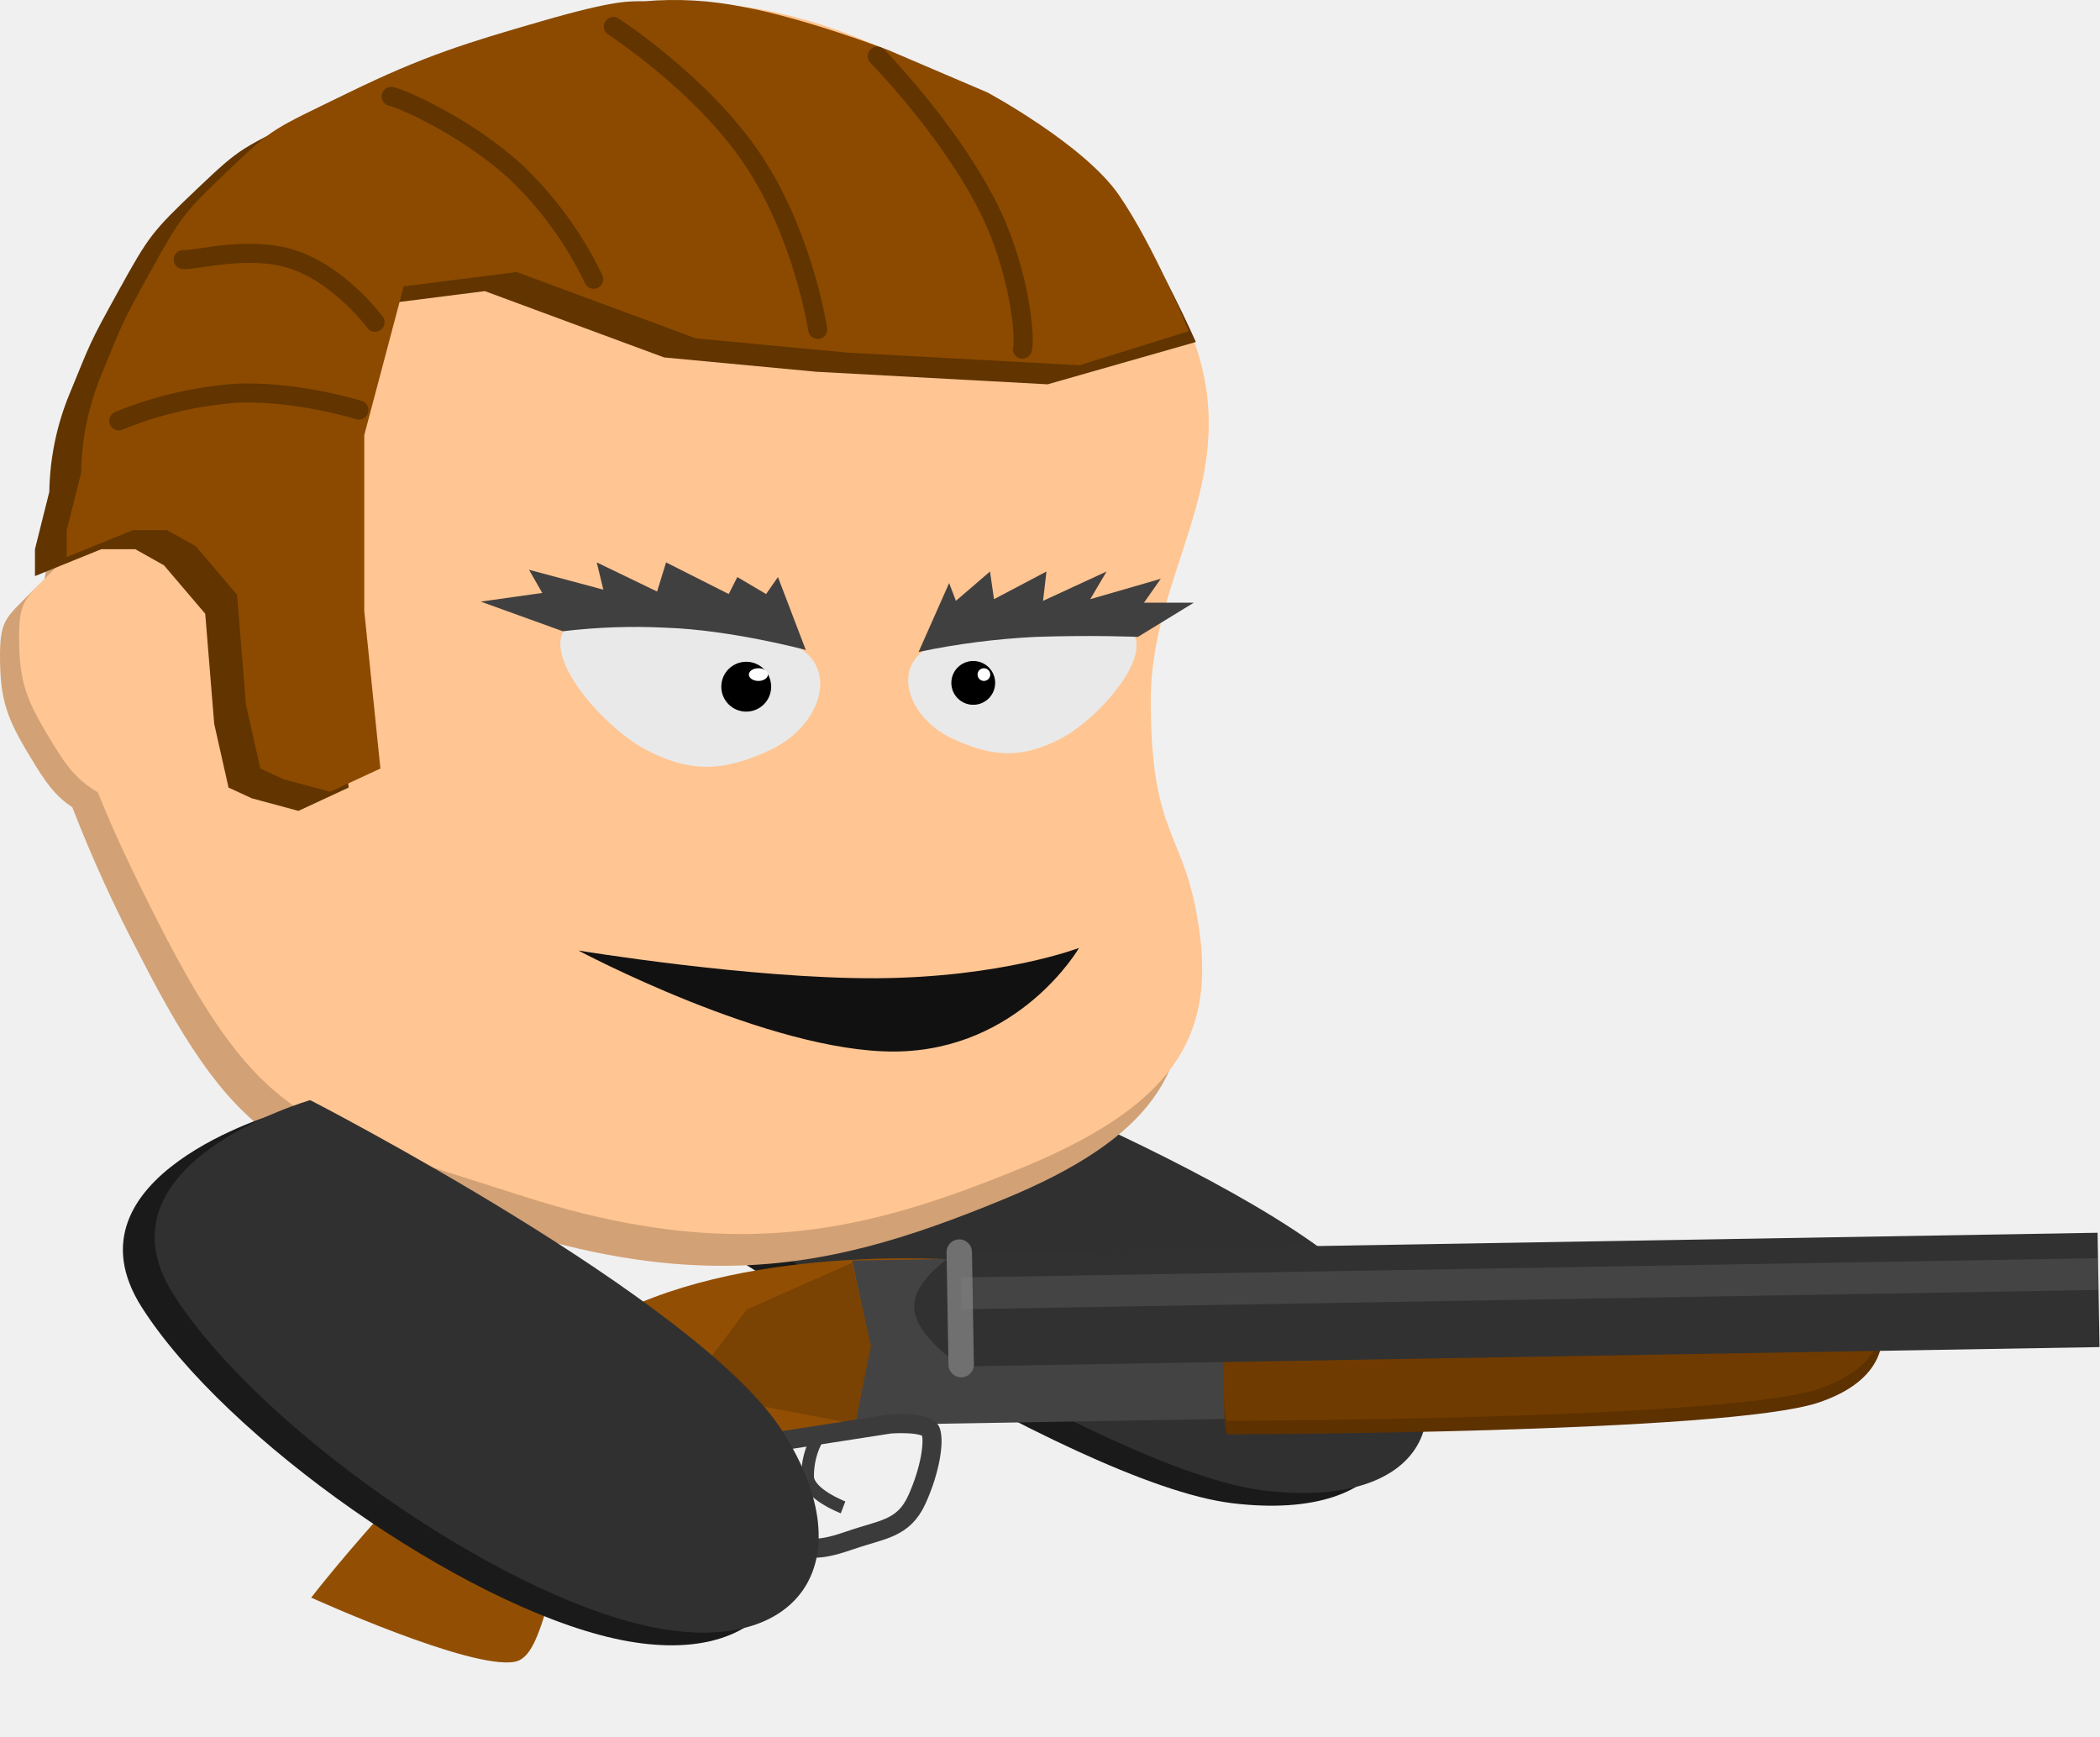
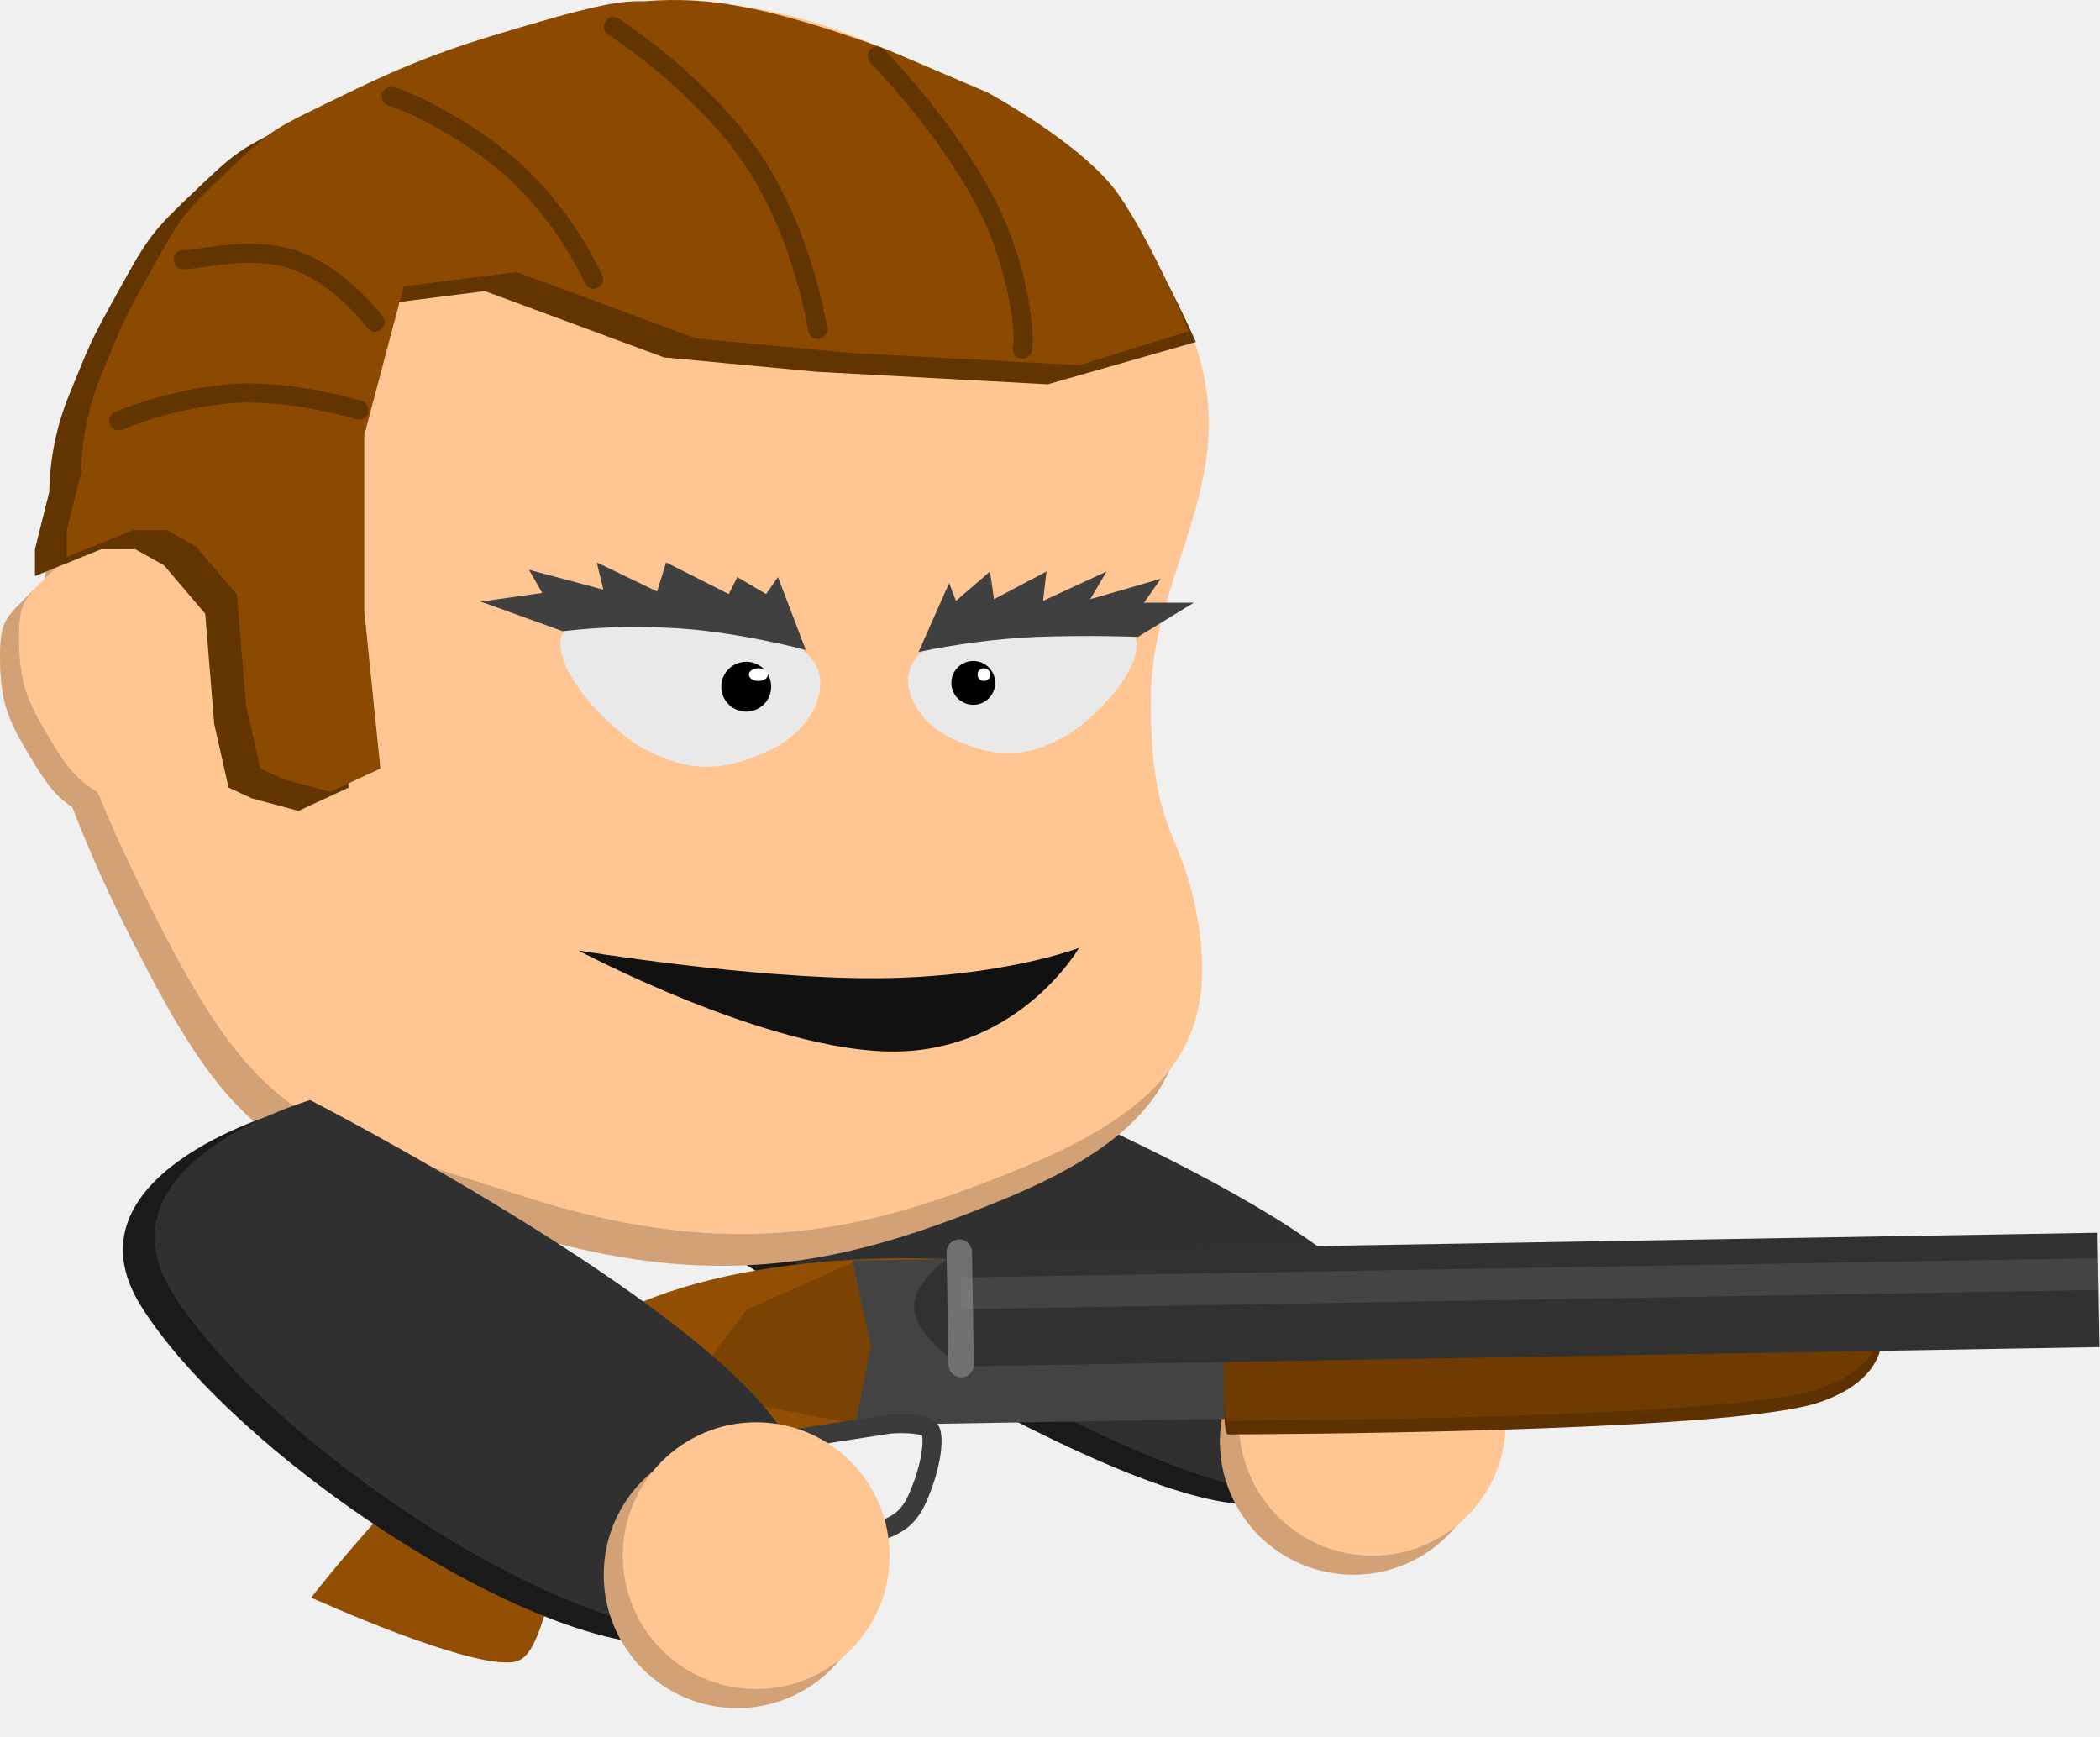
<svg xmlns="http://www.w3.org/2000/svg" width="330.594" height="273.428" viewBox="0 0 330.594 273.428">
-   <g transform="translate(-301.108 -657.796)">
-     <path d="M-1.809,0H33.908s8.929,73.176,0,97.568-26.788,24.392-35.717,0S-1.809,0-1.809,0Z" transform="translate(408.983 848.549) rotate(-63)" fill="#1a1a1a" />
-     <path d="M-1.809,0H33.908s8.929,73.176,0,97.568-26.788,24.392-35.717,0S-1.809,0-1.809,0Z" transform="translate(413.983 846.549) rotate(-63)" fill="#303030" />
-     <path d="M79.487,190.047c-33.848-10.88-41.271-11.153-57.591-43.187a222.838,222.838,0,0,1-10.512-23.092c-1.9-1.294-3.408-2.666-5.83-6.623-3.923-6.409-5.423-9.251-5.543-16.1s.757-6.9,5.063-11.294c.67-.684,1.3-1.274,1.907-1.789a103.119,103.119,0,0,1,6.845-23.37C27.123,31.955,34,24.243,63.347,11.771s51.356-13.573,77.767,0,27.144,11.372,40.919,37.049-3.87,40.73-3.87,63.093,5.5,20.175,7.7,36.682-4.437,27.276-28.01,36.947c-14.521,5.957-28.049,10.413-44.2,10.413C103.578,195.956,92.486,194.225,79.487,190.047Z" transform="translate(301.108 661.125)" fill="#d2a175" />
-     <path d="M79.487,188.047c-33.848-10.88-41.271-11.153-57.591-43.188-3.8-7.465-6.994-14.147-9.483-20.417-2.442-1.574-4.019-2.659-6.859-7.3-3.923-6.408-5.424-9.25-5.543-16.1s.758-6.9,5.064-11.294c.558-.569,1.089-1.074,1.6-1.524.918-7.744,3.241-16.038,7.151-25.634C27.124,29.954,34,22.243,63.347,9.771s51.355-13.572,77.766,0,27.145,11.371,40.919,37.049-3.87,40.73-3.87,63.094,5.5,20.175,7.7,36.682-4.438,27.276-28.011,36.947c-14.52,5.957-28.048,10.412-44.2,10.413C103.578,193.956,92.486,192.225,79.487,188.047Z" transform="translate(304.108 658.125)" fill="#ffc592" />
-     <path d="M2734.592,407.337c-7.612,3.619,4.042,16.781,10.92,20.4s12.167,3.619,19.779,0c7.376-3.506,10.654-12.081,4.515-15.95-.116-.074-.533-.3-.533-.3s-7.67-2.586-13.409-2.844C2747.917,408.282,2739.044,405.22,2734.592,407.337Z" transform="translate(-2342.784 348.064)" fill="#e9e9e9" />
-     <path d="M2765.875,407.247c6.688,3.18-3.552,14.746-9.6,17.926s-10.692,3.18-17.38,0c-6.481-3.081-9.362-10.616-3.967-14.015.1-.065.469-.267.469-.267s6.74-2.273,11.783-2.5C2754.166,408.078,2761.962,405.387,2765.875,407.247Z" transform="translate(-2288.022 348.828)" fill="#e9e9e9" />
-     <path d="M60.679,14.142,55.9,2.826,54.131,5.562,49.508,3.05,48.251,5.767,38.22,1.136,36.964,5.767,27.311,1.517,28.5,5.767,16.693,3.047l2.213,3.574-9.632,1.7L22.36,12.535a95.81,95.81,0,0,1,16.22-1.124C48.9,11.411,60.679,14.142,60.679,14.142Z" transform="translate(367.81 743.871) rotate(2)" fill="#414040" />
-     <path d="M52.351-.53,47.166,10.145,46.2,7.306l-5.534,4.428-.471-4.378-8.412,4.068.7-4.6L22.321,11.094l2.722-4.267L13.834,9.648l2.778-3.674L8.77,5.7,17.751.626s7.078.564,16.149.564A117.937,117.937,0,0,0,52.351-.53Z" transform="matrix(-0.999, 0.035, -0.035, -0.999, 498, 758.072)" fill="#414040" />
-     <g transform="translate(414.658 761.981)">
+   <g id="CharacterUpper" transform="translate(-301.108 -657.796)">
+     <path id="Path_210" data-name="Path 210" d="M-1.809,0H33.908s8.929,73.176,0,97.568-26.788,24.392-35.717,0S-1.809,0-1.809,0Z" transform="translate(408.983 848.549) rotate(-63)" fill="#1a1a1a" />
+     <path id="Path_42" data-name="Path 42" d="M-1.809,0H33.908s8.929,73.176,0,97.568-26.788,24.392-35.717,0S-1.809,0-1.809,0Z" transform="translate(413.983 846.549) rotate(-63)" fill="#303030" />
+     <path id="Union_4" data-name="Union 4" d="M79.487,190.047c-33.848-10.88-41.271-11.153-57.591-43.187a222.838,222.838,0,0,1-10.512-23.092c-1.9-1.294-3.408-2.666-5.83-6.623-3.923-6.409-5.423-9.251-5.543-16.1s.757-6.9,5.063-11.294c.67-.684,1.3-1.274,1.907-1.789a103.119,103.119,0,0,1,6.845-23.37C27.123,31.955,34,24.243,63.347,11.771s51.356-13.573,77.767,0,27.144,11.372,40.919,37.049-3.87,40.73-3.87,63.093,5.5,20.175,7.7,36.682-4.437,27.276-28.01,36.947c-14.521,5.957-28.049,10.413-44.2,10.413C103.578,195.956,92.486,194.225,79.487,190.047Z" transform="translate(301.108 661.125)" fill="#d2a175" />
+     <path id="Union_3" data-name="Union 3" d="M79.487,188.047c-33.848-10.88-41.271-11.153-57.591-43.188-3.8-7.465-6.994-14.147-9.483-20.417-2.442-1.574-4.019-2.659-6.859-7.3-3.923-6.408-5.424-9.25-5.543-16.1s.758-6.9,5.064-11.294c.558-.569,1.089-1.074,1.6-1.524.918-7.744,3.241-16.038,7.151-25.634C27.124,29.954,34,22.243,63.347,9.771s51.355-13.572,77.766,0,27.145,11.371,40.919,37.049-3.87,40.73-3.87,63.094,5.5,20.175,7.7,36.682-4.438,27.276-28.011,36.947c-14.52,5.957-28.048,10.412-44.2,10.413C103.578,193.956,92.486,192.225,79.487,188.047Z" transform="translate(304.108 658.125)" fill="#ffc592" />
+     <path id="Path_23" data-name="Path 23" d="M2734.592,407.337c-7.612,3.619,4.042,16.781,10.92,20.4s12.167,3.619,19.779,0c7.376-3.506,10.654-12.081,4.515-15.95-.116-.074-.533-.3-.533-.3s-7.67-2.586-13.409-2.844C2747.917,408.282,2739.044,405.22,2734.592,407.337Z" transform="translate(-2342.784 348.064)" fill="#e9e9e9" />
+     <path id="Path_27" data-name="Path 27" d="M2765.875,407.247c6.688,3.18-3.552,14.746-9.6,17.926s-10.692,3.18-17.38,0c-6.481-3.081-9.362-10.616-3.967-14.015.1-.065.469-.267.469-.267s6.74-2.273,11.783-2.5C2754.166,408.078,2761.962,405.387,2765.875,407.247Z" transform="translate(-2288.022 348.828)" fill="#e9e9e9" />
+     <path id="Path_24" data-name="Path 24" d="M60.679,14.142,55.9,2.826,54.131,5.562,49.508,3.05,48.251,5.767,38.22,1.136,36.964,5.767,27.311,1.517,28.5,5.767,16.693,3.047l2.213,3.574-9.632,1.7L22.36,12.535a95.81,95.81,0,0,1,16.22-1.124C48.9,11.411,60.679,14.142,60.679,14.142Z" transform="translate(367.81 743.871) rotate(2)" fill="#414040" />
+     <path id="Path_26" data-name="Path 26" d="M52.351-.53,47.166,10.145,46.2,7.306l-5.534,4.428-.471-4.378-8.412,4.068.7-4.6L22.321,11.094l2.722-4.267L13.834,9.648l2.778-3.674L8.77,5.7,17.751.626s7.078.564,16.149.564A117.937,117.937,0,0,0,52.351-.53Z" transform="matrix(-0.999, 0.035, -0.035, -0.999, 498, 758.072)" fill="#414040" />
+     <g id="Path_25" data-name="Path 25" transform="translate(414.658 761.981)">
      <path d="M 3.926 5.352 C 3.14 5.352 2.5 4.713 2.5 3.926 C 2.5 3.14 3.14 2.5 3.926 2.5 C 4.713 2.5 5.352 3.14 5.352 3.926 C 5.352 4.713 4.713 5.352 3.926 5.352 Z" stroke="none" />
      <path d="M 3.926 -4.291534423828125e-06 C 6.095 -4.291534423828125e-06 7.852 1.758 7.852 3.926 C 7.852 6.095 6.095 7.852 3.926 7.852 C 1.758 7.852 -4.76837158203125e-06 6.095 -4.76837158203125e-06 3.926 C -4.76837158203125e-06 1.758 1.758 -4.291534423828125e-06 3.926 -4.291534423828125e-06 Z" stroke="none" />
    </g>
-     <g transform="translate(450.873 761.857)">
+     <g id="Path_28" data-name="Path 28" transform="translate(450.873 761.857)">
      <path d="M 3.45 4.4 C 2.926 4.4 2.5 3.974 2.5 3.45 C 2.5 2.926 2.926 2.5 3.45 2.5 C 3.974 2.5 4.4 2.926 4.4 3.45 C 4.4 3.974 3.974 4.4 3.45 4.4 Z" stroke="none" />
      <path d="M 3.45 1.9073486328125e-06 C 5.356 1.9073486328125e-06 6.9 1.545 6.9 3.45 C 6.9 5.356 5.356 6.9 3.45 6.9 C 1.545 6.9 2.384185791015625e-06 5.356 2.384185791015625e-06 3.45 C 2.384185791015625e-06 1.545 1.545 1.9073486328125e-06 3.45 1.9073486328125e-06 Z" stroke="none" />
    </g>
-     <path d="M46.2,24.306c19.414,3.326,31.46-11,31.46-11S64.8,15.772,45.386,12.446,0,0,0,0,26.781,20.98,46.2,24.306Z" transform="matrix(0.985, -0.174, 0.174, 0.985, 392.164, 807.443)" fill="#111" />
-     <ellipse cx="1.5" cy="1" rx="1.5" ry="1" transform="translate(419 763)" fill="#fff" />
-     <circle cx="1" cy="1" r="1" transform="translate(455 763)" fill="#fff" />
-     <path d="M2519.028,286.471l2.257,10.032,3.668,1.693,7.336,1.975,7.9-3.668-2.54-24.831V244.019l6.208-23.42,17.777-2.257,28.217,10.44,23.984,2.257,36.4,1.975,23.332-6.661s-5.763-13-11.265-20.97-26.552-15.318-26.552-15.318l-15.707-6.713s-13.333-5.079-22.856-6.772a54.286,54.286,0,0,0-15.394-.871c-2.366,0-4.5-.258-16.209,3.129s-18.482,5.432-30.474,11.287-11.657,5.35-18.782,12.122-7.594,7.418-12.391,16.095-4.274,7.94-7.66,16.123a42.227,42.227,0,0,0-3.21,15.48l-2.258,9.029v4.233l10.44-4.233h5.361l4.515,2.54,6.49,7.619Z" transform="translate(-2184.198 485.286)" fill="#613400" />
-     <path d="M2519.028,286.471l2.257,10.032,3.668,1.693,7.336,1.975,7.9-3.668-2.54-24.831V244.019l6.208-23.42,17.777-2.257,28.217,10.44,23.984,2.257,36.4,1.975,17.212-5.361s-5.5-13.474-11-21.445-20.693-16.143-20.693-16.143l-15.707-6.713s-13.333-5.079-22.856-6.772a54.286,54.286,0,0,0-15.394-.871c-2.366,0-4.5-.258-16.209,3.129s-18.482,5.432-30.474,11.287-11.657,5.35-18.782,12.122-7.594,7.418-12.391,16.095-4.274,7.94-7.66,16.123a42.227,42.227,0,0,0-3.21,15.48l-2.258,9.029v4.233l10.44-4.233h5.361l4.515,2.54,6.49,7.619Z" transform="translate(-2179.198 482.286)" fill="#8b4a00" />
-     <path d="M2934.71,246.778c.5-1.446-.283-12.645-5.845-23.225-6.347-12.072-17-22.9-17-22.9" transform="translate(-2472.65 465.983)" fill="none" stroke="#613400" stroke-linecap="round" stroke-width="3" />
-     <path d="M2775.756,186.858s13.818,8.916,21.861,20.837,10.31,26.85,10.31,26.85" transform="translate(-2378.084 475.113)" fill="none" stroke="#613400" stroke-linecap="round" stroke-width="3" />
-     <path d="M2659.917,223.295c1.521.277,11.542,4.591,19.513,11.786a57.838,57.838,0,0,1,12.372,17" transform="translate(-2297.231 449.68)" fill="none" stroke="#613400" stroke-linecap="round" stroke-width="3" />
-     <path d="M2551.54,306.069c1.484.27,10.37-2.316,17.3,0,7.435,2.485,12.893,9.876,12.893,9.876" transform="translate(-2221.585 392.584)" fill="none" stroke="#613400" stroke-linecap="round" stroke-width="3" />
-     <path d="M2517.906,382.276a60.66,60.66,0,0,1,18.558-4.341c9.453-.423,19.253,2.648,19.253,2.648" transform="translate(-2198.109 341.772)" fill="none" stroke="#613400" stroke-linecap="round" stroke-width="3" />
-     <g transform="matrix(1, -0.017, 0.017, 1, -1407.719, 60.302)">
-       <path d="M1074.879-1640.653s23.763-29.74,45.791-42.3,57.392-9.1,57.392-9.1l1.546,23.96s-30.34,4.075-49.276,7.166-16.617,29.712-23.574,30.916S1074.879-1640.653,1074.879-1640.653Z" transform="translate(668 2519.298)" fill="#924f03" />
-       <path d="M1267.492-1715.055H1301.5v13.462h49.466v12.459h-83.474l2.647-12.459" transform="translate(561.428 2542.097)" fill="#434343" />
-       <path d="M1229.533-1608.712s-1.159,18.546,0,18.546,78.619,1.186,93.111-3.45,9.3-15.1,9.3-15.1Z" transform="translate(658.039 2445.58)" fill="#5d3100" />
-       <path d="M1229.533-1608.712s-1.159,18.546,0,18.546,78.619,1.186,93.111-3.45,9.3-15.1,9.3-15.1Z" transform="translate(658.039 2443.438)" fill="#703b00" />
-       <rect width="179" height="18" transform="translate(1846 826)" fill="#313131" />
-       <path d="M1198.368-1679.842s-6.906-4.642-6.906-9.17,6.906-8.509,6.906-8.509v17.678" transform="translate(647.084 2523.52)" fill="#313131" />
-       <path d="M1201-1698v17.71" transform="translate(644.798 2524)" fill="none" stroke="#707070" stroke-linecap="round" stroke-width="4" />
-       <rect width="179" height="5" transform="translate(1846 830)" fill="rgba(136,136,136,0.22)" />
-       <path d="M1149.128-1695.406l-16.72,7.083-6.775,8.684,8.684,6.528,14.811,3.079,2.741-12.194Z" transform="translate(679.791 2522.795)" fill="#7a4203" />
-       <path d="M1143-1645.5a10.181,10.181,0,0,0-4.449,4.653,10.282,10.282,0,0,0-.745,6.552,9.231,9.231,0,0,0,5.578,4.96c4.008,1.137,5.625,1.169,10.456-.412s8.205-1.554,10.389-6.173,2.89-9,2.369-10.659-6.4-1.289-6.4-1.289L1143-1645.5" transform="translate(674.246 2500.739)" fill="none" stroke="#3b3b3b" stroke-width="3" />
-       <path d="M1129.39-1631.173a11.712,11.712,0,0,1-.853-1.658c-.721-1.662-2.16-4.658-4.974-6.159-4.264-2.274-5.306-1.9-5.306-1.9-.474-.237,15.871-2.511,15.871-2.511" transform="translate(683.22 2498.647)" fill="none" stroke="#3b3b3b" stroke-width="3" />
-       <path d="M1157.013-1644.278a12.184,12.184,0,0,0-1.705,6.253c.159,2.69,5.5,4.832,5.5,4.832" transform="translate(666.019 2499.057)" fill="none" stroke="#3b3b3b" stroke-width="2" />
+     <path id="Path_33" data-name="Path 33" d="M46.2,24.306c19.414,3.326,31.46-11,31.46-11S64.8,15.772,45.386,12.446,0,0,0,0,26.781,20.98,46.2,24.306Z" transform="matrix(0.985, -0.174, 0.174, 0.985, 392.164, 807.443)" fill="#111" />
+     <ellipse id="Ellipse_1" data-name="Ellipse 1" cx="1.5" cy="1" rx="1.5" ry="1" transform="translate(419 763)" fill="#fff" />
+     <circle id="Ellipse_2" data-name="Ellipse 2" cx="1" cy="1" r="1" transform="translate(455 763)" fill="#fff" />
+     <path id="Path_208" data-name="Path 208" d="M2519.028,286.471l2.257,10.032,3.668,1.693,7.336,1.975,7.9-3.668-2.54-24.831V244.019l6.208-23.42,17.777-2.257,28.217,10.44,23.984,2.257,36.4,1.975,23.332-6.661s-5.763-13-11.265-20.97-26.552-15.318-26.552-15.318l-15.707-6.713s-13.333-5.079-22.856-6.772a54.286,54.286,0,0,0-15.394-.871c-2.366,0-4.5-.258-16.209,3.129s-18.482,5.432-30.474,11.287-11.657,5.35-18.782,12.122-7.594,7.418-12.391,16.095-4.274,7.94-7.66,16.123a42.227,42.227,0,0,0-3.21,15.48l-2.258,9.029v4.233l10.44-4.233h5.361l4.515,2.54,6.49,7.619Z" transform="translate(-2184.198 485.286)" fill="#613400" />
+     <path id="Path_34" data-name="Path 34" d="M2519.028,286.471l2.257,10.032,3.668,1.693,7.336,1.975,7.9-3.668-2.54-24.831V244.019l6.208-23.42,17.777-2.257,28.217,10.44,23.984,2.257,36.4,1.975,17.212-5.361s-5.5-13.474-11-21.445-20.693-16.143-20.693-16.143l-15.707-6.713s-13.333-5.079-22.856-6.772a54.286,54.286,0,0,0-15.394-.871c-2.366,0-4.5-.258-16.209,3.129s-18.482,5.432-30.474,11.287-11.657,5.35-18.782,12.122-7.594,7.418-12.391,16.095-4.274,7.94-7.66,16.123a42.227,42.227,0,0,0-3.21,15.48l-2.258,9.029v4.233l10.44-4.233h5.361l4.515,2.54,6.49,7.619Z" transform="translate(-2179.198 482.286)" fill="#8b4a00" />
+     <path id="Path_35" data-name="Path 35" d="M2934.71,246.778c.5-1.446-.283-12.645-5.845-23.225-6.347-12.072-17-22.9-17-22.9" transform="translate(-2472.65 465.983)" fill="none" stroke="#613400" stroke-linecap="round" stroke-width="3" />
+     <path id="Path_36" data-name="Path 36" d="M2775.756,186.858s13.818,8.916,21.861,20.837,10.31,26.85,10.31,26.85" transform="translate(-2378.084 475.113)" fill="none" stroke="#613400" stroke-linecap="round" stroke-width="3" />
+     <path id="Path_37" data-name="Path 37" d="M2659.917,223.295c1.521.277,11.542,4.591,19.513,11.786a57.838,57.838,0,0,1,12.372,17" transform="translate(-2297.231 449.68)" fill="none" stroke="#613400" stroke-linecap="round" stroke-width="3" />
+     <path id="Path_38" data-name="Path 38" d="M2551.54,306.069c1.484.27,10.37-2.316,17.3,0,7.435,2.485,12.893,9.876,12.893,9.876" transform="translate(-2221.585 392.584)" fill="none" stroke="#613400" stroke-linecap="round" stroke-width="3" />
+     <path id="Path_39" data-name="Path 39" d="M2517.906,382.276a60.66,60.66,0,0,1,18.558-4.341c9.453-.423,19.253,2.648,19.253,2.648" transform="translate(-2198.109 341.772)" fill="none" stroke="#613400" stroke-linecap="round" stroke-width="3" />
+     <circle id="Ellipse_17" data-name="Ellipse 17" cx="21" cy="21" r="21" transform="translate(493.15 863.717)" fill="#d2a175" />
+     <circle id="Ellipse_15" data-name="Ellipse 15" cx="21" cy="21" r="21" transform="translate(496.15 860.717)" fill="#ffc592" />
+     <g id="Shotgun" transform="matrix(1, -0.017, 0.017, 1, -1407.719, 60.302)">
+       <path id="Path_124" data-name="Path 124" d="M1074.879-1640.653s23.763-29.74,45.791-42.3,57.392-9.1,57.392-9.1l1.546,23.96s-30.34,4.075-49.276,7.166-16.617,29.712-23.574,30.916S1074.879-1640.653,1074.879-1640.653Z" transform="translate(668 2519.298)" fill="#924f03" />
+       <path id="Path_125" data-name="Path 125" d="M1267.492-1715.055H1301.5v13.462h49.466v12.459h-83.474l2.647-12.459" transform="translate(561.428 2542.097)" fill="#434343" />
+       <path id="Path_128" data-name="Path 128" d="M1229.533-1608.712s-1.159,18.546,0,18.546,78.619,1.186,93.111-3.45,9.3-15.1,9.3-15.1Z" transform="translate(658.039 2445.58)" fill="#5d3100" />
+       <path id="Path_133" data-name="Path 133" d="M1229.533-1608.712s-1.159,18.546,0,18.546,78.619,1.186,93.111-3.45,9.3-15.1,9.3-15.1Z" transform="translate(658.039 2443.438)" fill="#703b00" />
+       <rect id="Rectangle_12" data-name="Rectangle 12" width="179" height="18" transform="translate(1846 826)" fill="#313131" />
+       <path id="Path_126" data-name="Path 126" d="M1198.368-1679.842s-6.906-4.642-6.906-9.17,6.906-8.509,6.906-8.509v17.678" transform="translate(647.084 2523.52)" fill="#313131" />
+       <path id="Path_127" data-name="Path 127" d="M1201-1698v17.71" transform="translate(644.798 2524)" fill="none" stroke="#707070" stroke-linecap="round" stroke-width="4" />
+       <rect id="Rectangle_13" data-name="Rectangle 13" width="179" height="5" transform="translate(1846 830)" fill="rgba(136,136,136,0.22)" />
+       <path id="Path_129" data-name="Path 129" d="M1149.128-1695.406l-16.72,7.083-6.775,8.684,8.684,6.528,14.811,3.079,2.741-12.194Z" transform="translate(679.791 2522.795)" fill="#7a4203" />
+       <path id="Path_130" data-name="Path 130" d="M1143-1645.5a10.181,10.181,0,0,0-4.449,4.653,10.282,10.282,0,0,0-.745,6.552,9.231,9.231,0,0,0,5.578,4.96c4.008,1.137,5.625,1.169,10.456-.412s8.205-1.554,10.389-6.173,2.89-9,2.369-10.659-6.4-1.289-6.4-1.289L1143-1645.5" transform="translate(674.246 2500.739)" fill="none" stroke="#3b3b3b" stroke-width="3" />
+       <path id="Path_131" data-name="Path 131" d="M1129.39-1631.173a11.712,11.712,0,0,1-.853-1.658c-.721-1.662-2.16-4.658-4.974-6.159-4.264-2.274-5.306-1.9-5.306-1.9-.474-.237,15.871-2.511,15.871-2.511" transform="translate(683.22 2498.647)" fill="none" stroke="#3b3b3b" stroke-width="3" />
+       <path id="Path_132" data-name="Path 132" d="M1157.013-1644.278a12.184,12.184,0,0,0-1.705,6.253c.159,2.69,5.5,4.832,5.5,4.832" transform="translate(666.019 2499.057)" fill="none" stroke="#3b3b3b" stroke-width="2" />
    </g>
-     <path d="M-2.732-.915c9.358-22.691,37.432,0,37.432,0s9.358,68.072,0,90.763-28.074,22.691-37.432,0S-12.089,21.775-2.732-.915Z" transform="matrix(0.574, -0.819, 0.819, 0.574, 325.772, 861.942)" fill="#1a1a1a" />
-     <path d="M-2.732-.915c9.358-22.691,37.432,0,37.432,0s9.358,68.072,0,90.763-28.074,22.691-37.432,0S-12.089,21.775-2.732-.915Z" transform="matrix(0.574, -0.819, 0.819, 0.574, 330.772, 859.942)" fill="#303030" />
+     <path id="Path_209" data-name="Path 209" d="M-2.732-.915c9.358-22.691,37.432,0,37.432,0s9.358,68.072,0,90.763-28.074,22.691-37.432,0S-12.089,21.775-2.732-.915Z" transform="matrix(0.574, -0.819, 0.819, 0.574, 325.772, 861.942)" fill="#1a1a1a" />
+     <path id="Path_41" data-name="Path 41" d="M-2.732-.915c9.358-22.691,37.432,0,37.432,0s9.358,68.072,0,90.763-28.074,22.691-37.432,0S-12.089,21.775-2.732-.915Z" transform="matrix(0.574, -0.819, 0.819, 0.574, 330.772, 859.942)" fill="#303030" />
+     <circle id="Ellipse_16" data-name="Ellipse 16" cx="21" cy="21" r="21" transform="translate(396.15 884.717)" fill="#d2a175" />
+     <circle id="Ellipse_14" data-name="Ellipse 14" cx="21" cy="21" r="21" transform="translate(399.15 881.717)" fill="#ffc592" />
  </g>
</svg>
